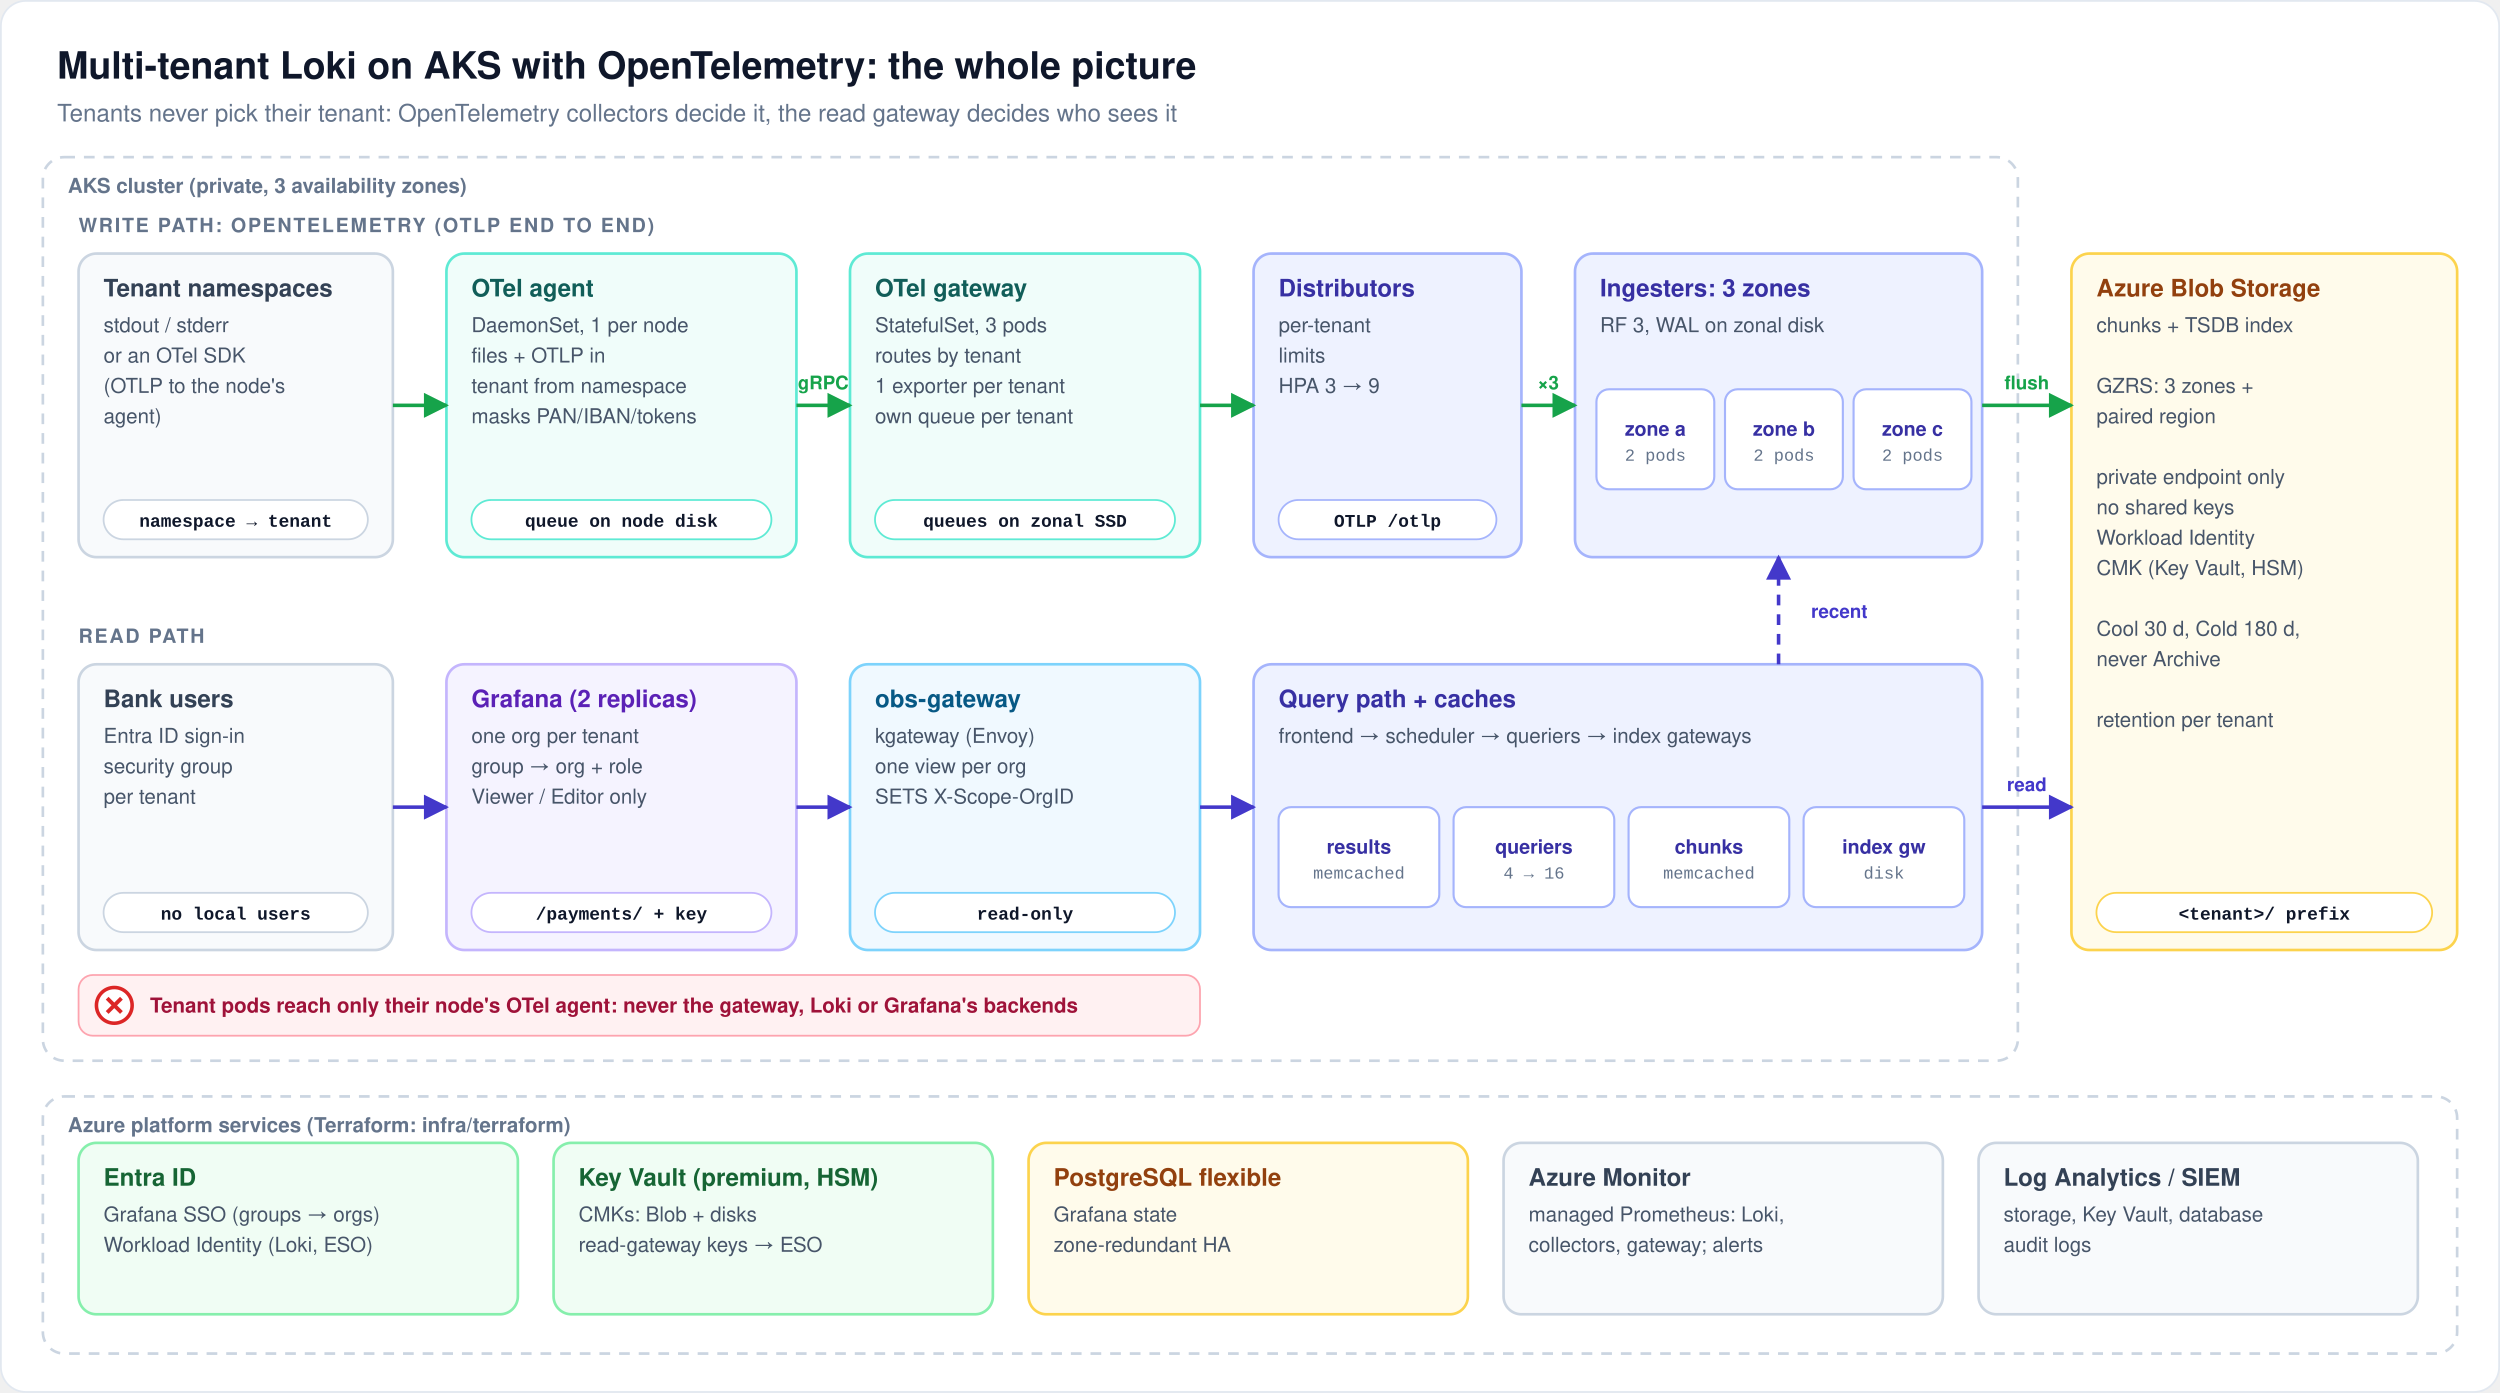
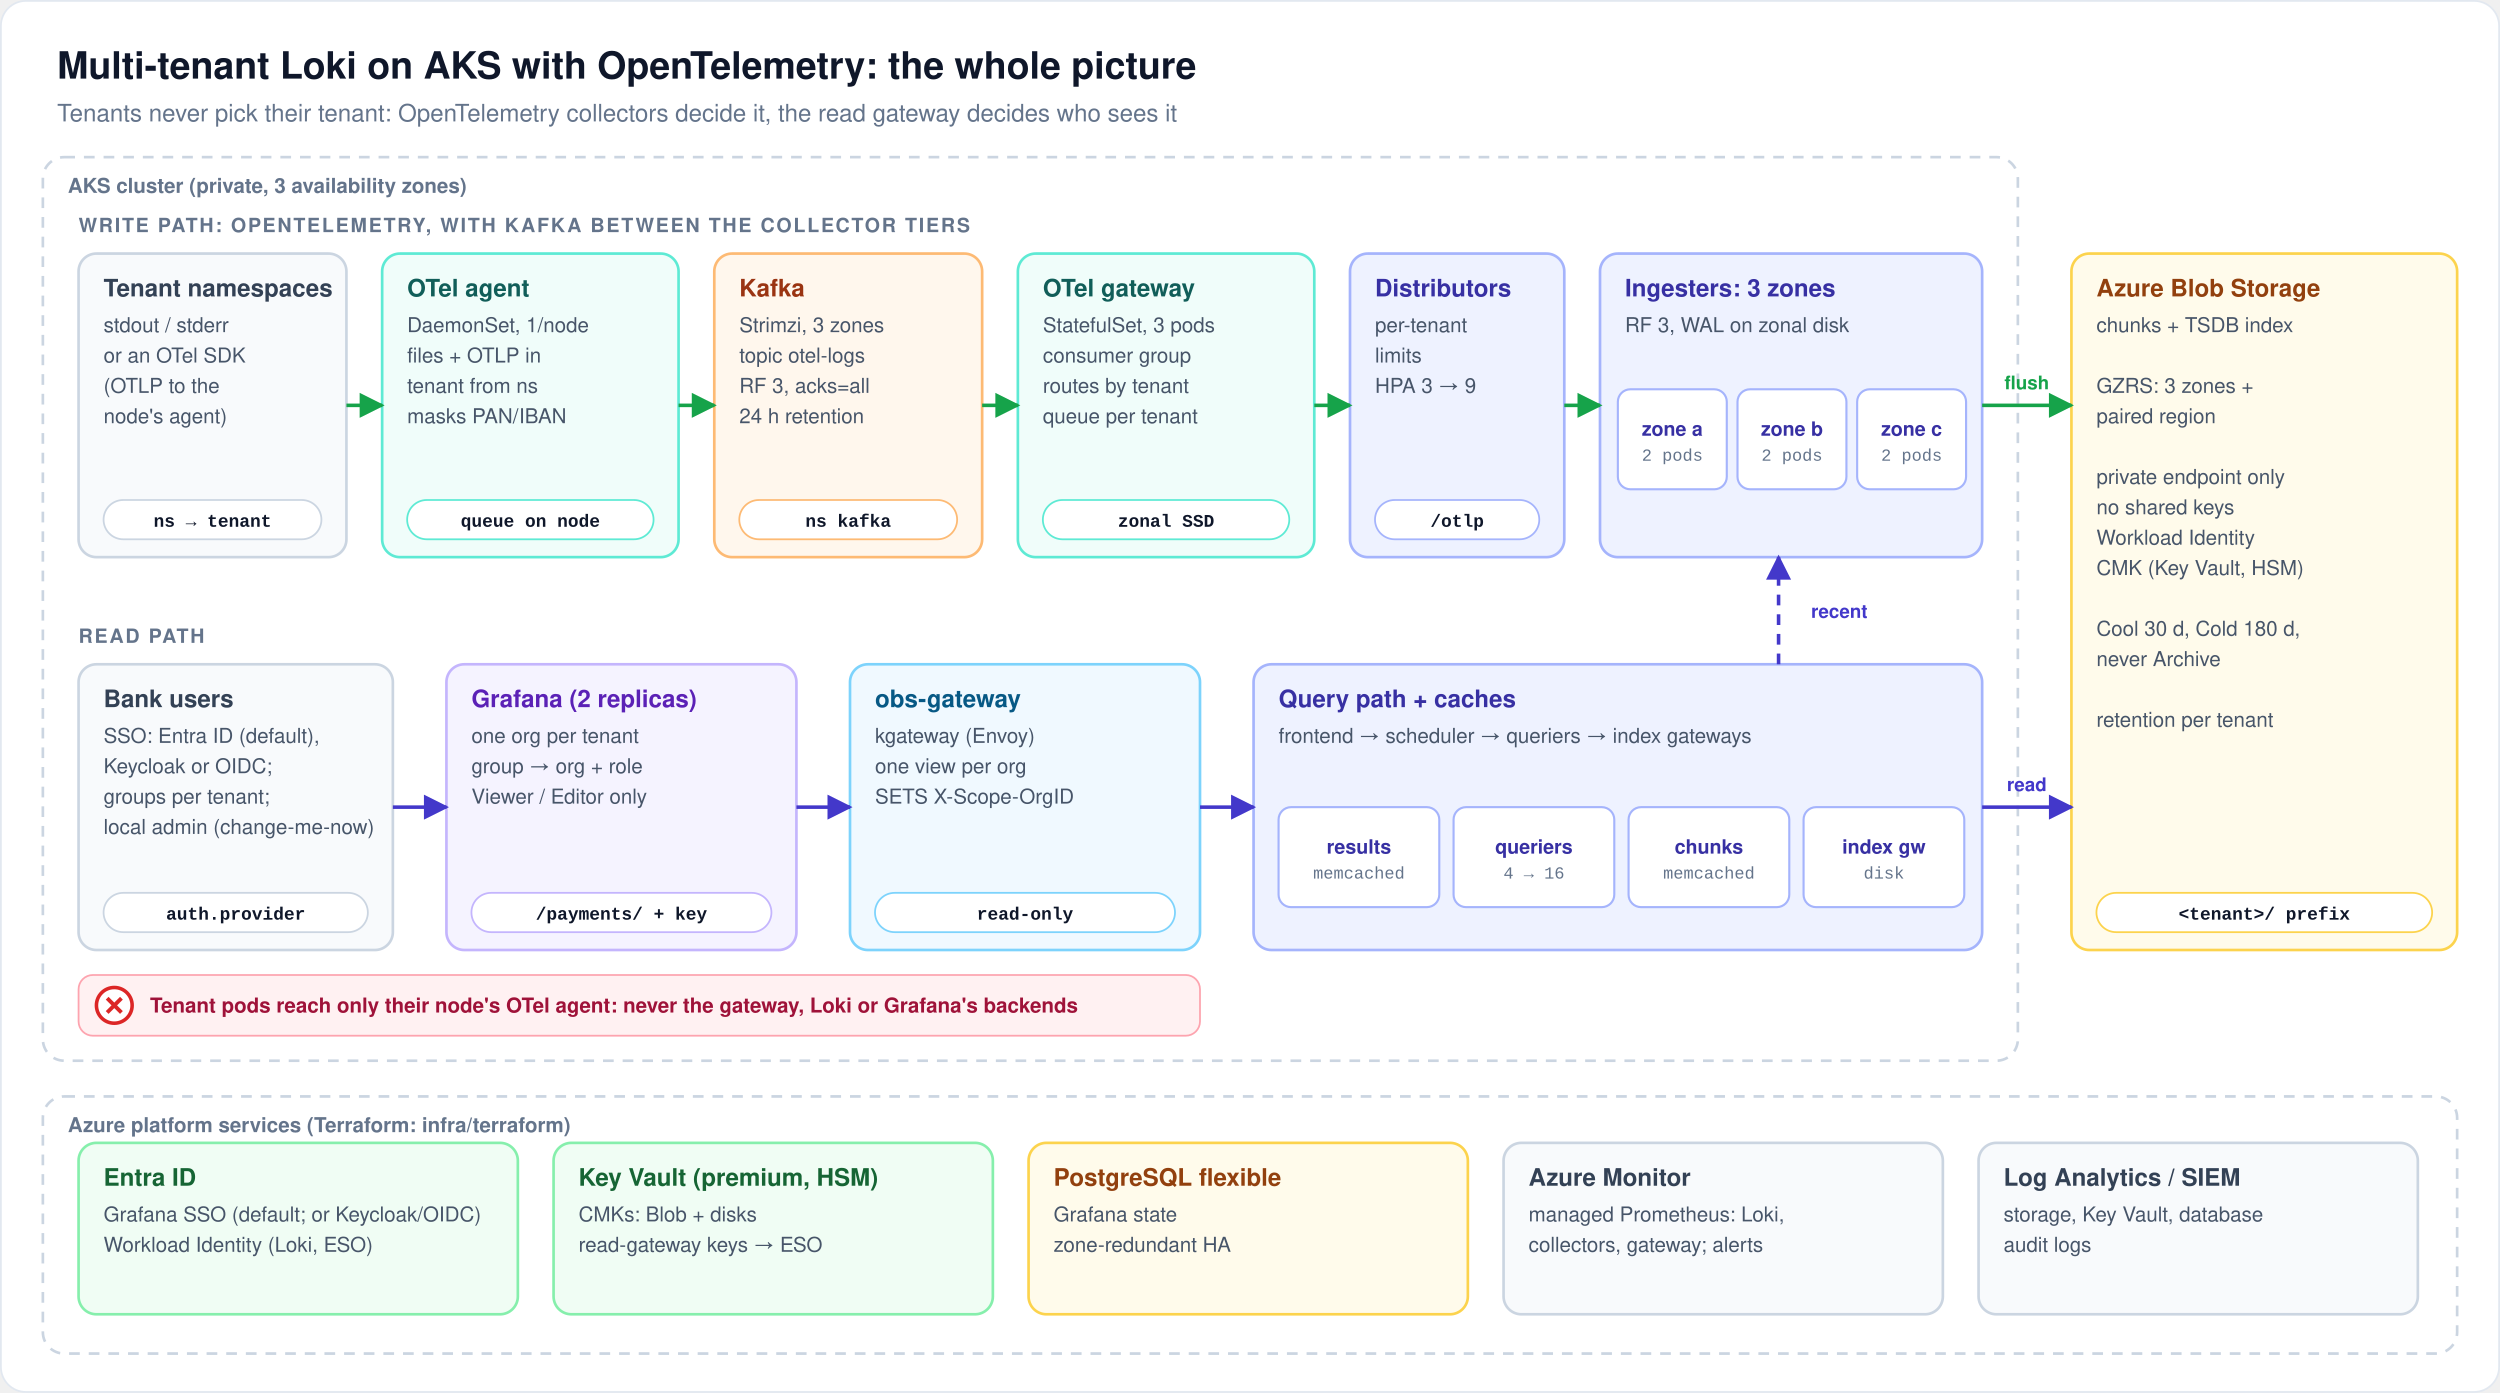
<svg xmlns="http://www.w3.org/2000/svg" width="1400" height="780" viewBox="0 0 1400 780" role="img" aria-labelledby="t">
  <defs>
    <marker id="ah16A34A" viewBox="0 0 10 10" refX="9" refY="5" markerWidth="7" markerHeight="7" orient="auto-start-reverse">
      <path d="M0,0 L10,5 L0,10 z" fill="#16A34A" />
    </marker>
    <marker id="ah4338CA" viewBox="0 0 10 10" refX="9" refY="5" markerWidth="7" markerHeight="7" orient="auto-start-reverse">
      <path d="M0,0 L10,5 L0,10 z" fill="#4338CA" />
    </marker>
  </defs>
  <rect x="0.5" y="0.5" width="1399" height="779" rx="14" fill="#FFFFFF" stroke="#E2E8F0" />
  <text x="32" y="44" font-family="'Segoe UI', 'Helvetica Neue', Helvetica, Arial, sans-serif" font-size="21" font-weight="700" fill="#0F172A" text-anchor="start">Multi-tenant Loki on AKS with OpenTelemetry: the whole picture</text>
  <text x="32" y="68" font-family="'Segoe UI', 'Helvetica Neue', Helvetica, Arial, sans-serif" font-size="13.5" font-weight="400" fill="#64748B" text-anchor="start">Tenants never pick their tenant: OpenTelemetry collectors decide it, the read gateway decides who sees it</text>
  <rect x="24" y="88" width="1106" height="506" rx="12" fill="none" stroke="#CBD5E1" stroke-width="1.5" stroke-dasharray="6 5" />
  <text x="38" y="108" font-family="'Segoe UI', 'Helvetica Neue', Helvetica, Arial, sans-serif" font-size="11.5" font-weight="700" fill="#64748B" text-anchor="start">AKS cluster (private, 3 availability zones)</text>
-   <text x="44" y="130" font-family="'Segoe UI', 'Helvetica Neue', Helvetica, Arial, sans-serif" font-size="11" font-weight="700" fill="#64748B" text-anchor="start" letter-spacing="1">WRITE PATH: OPENTELEMETRY (OTLP END TO END)</text>
-   <rect x="44" y="142" width="176" height="170" rx="10" fill="#F8FAFC" stroke="#CBD5E1" stroke-width="1.5" />
+   <text x="44" y="130" font-family="'Segoe UI', 'Helvetica Neue', Helvetica, Arial, sans-serif" font-size="11" font-weight="700" fill="#64748B" text-anchor="start" letter-spacing="1">WRITE PATH: OPENTELEMETRY, WITH KAFKA BETWEEN THE COLLECTOR TIERS</text>
+   <rect x="44" y="142" width="150" height="170" rx="10" fill="#F8FAFC" stroke="#CBD5E1" stroke-width="1.5" />
  <text x="58" y="166" font-family="'Segoe UI', 'Helvetica Neue', Helvetica, Arial, sans-serif" font-size="13.5" font-weight="700" fill="#334155" text-anchor="start">Tenant namespaces</text>
  <text x="58" y="186" font-family="'Segoe UI', 'Helvetica Neue', Helvetica, Arial, sans-serif" font-size="11.5" font-weight="400" fill="#475569" text-anchor="start">stdout / stderr</text>
  <text x="58" y="203" font-family="'Segoe UI', 'Helvetica Neue', Helvetica, Arial, sans-serif" font-size="11.5" font-weight="400" fill="#475569" text-anchor="start">or an OTel SDK</text>
-   <text x="58" y="220" font-family="'Segoe UI', 'Helvetica Neue', Helvetica, Arial, sans-serif" font-size="11.5" font-weight="400" fill="#475569" text-anchor="start">(OTLP to the node's</text>
-   <text x="58" y="237" font-family="'Segoe UI', 'Helvetica Neue', Helvetica, Arial, sans-serif" font-size="11.5" font-weight="400" fill="#475569" text-anchor="start">agent)</text>
-   <rect x="58" y="280" width="148" height="22" rx="11" fill="#FFFFFF" stroke="#CBD5E1" stroke-width="1" />
-   <text x="132.0" y="295" font-family="Consolas, 'SFMono-Regular', 'Liberation Mono', Menlo, monospace" font-size="10" font-weight="600" fill="#0F172A" text-anchor="middle">namespace → tenant</text>
-   <rect x="250" y="142" width="196" height="170" rx="10" fill="#F0FDFA" stroke="#5EEAD4" stroke-width="1.5" />
-   <text x="264" y="166" font-family="'Segoe UI', 'Helvetica Neue', Helvetica, Arial, sans-serif" font-size="13.5" font-weight="700" fill="#115E59" text-anchor="start">OTel agent</text>
-   <text x="264" y="186" font-family="'Segoe UI', 'Helvetica Neue', Helvetica, Arial, sans-serif" font-size="11.5" font-weight="400" fill="#475569" text-anchor="start">DaemonSet, 1 per node</text>
-   <text x="264" y="203" font-family="'Segoe UI', 'Helvetica Neue', Helvetica, Arial, sans-serif" font-size="11.5" font-weight="400" fill="#475569" text-anchor="start">files + OTLP in</text>
-   <text x="264" y="220" font-family="'Segoe UI', 'Helvetica Neue', Helvetica, Arial, sans-serif" font-size="11.5" font-weight="400" fill="#475569" text-anchor="start">tenant from namespace</text>
-   <text x="264" y="237" font-family="'Segoe UI', 'Helvetica Neue', Helvetica, Arial, sans-serif" font-size="11.5" font-weight="400" fill="#475569" text-anchor="start">masks PAN/IBAN/tokens</text>
-   <rect x="264" y="280" width="168" height="22" rx="11" fill="#FFFFFF" stroke="#5EEAD4" stroke-width="1" />
-   <text x="348.0" y="295" font-family="Consolas, 'SFMono-Regular', 'Liberation Mono', Menlo, monospace" font-size="10" font-weight="600" fill="#0F172A" text-anchor="middle">queue on node disk</text>
-   <rect x="476" y="142" width="196" height="170" rx="10" fill="#F0FDFA" stroke="#5EEAD4" stroke-width="1.5" />
-   <text x="490" y="166" font-family="'Segoe UI', 'Helvetica Neue', Helvetica, Arial, sans-serif" font-size="13.5" font-weight="700" fill="#115E59" text-anchor="start">OTel gateway</text>
-   <text x="490" y="186" font-family="'Segoe UI', 'Helvetica Neue', Helvetica, Arial, sans-serif" font-size="11.5" font-weight="400" fill="#475569" text-anchor="start">StatefulSet, 3 pods</text>
-   <text x="490" y="203" font-family="'Segoe UI', 'Helvetica Neue', Helvetica, Arial, sans-serif" font-size="11.5" font-weight="400" fill="#475569" text-anchor="start">routes by tenant</text>
-   <text x="490" y="220" font-family="'Segoe UI', 'Helvetica Neue', Helvetica, Arial, sans-serif" font-size="11.5" font-weight="400" fill="#475569" text-anchor="start">1 exporter per tenant</text>
-   <text x="490" y="237" font-family="'Segoe UI', 'Helvetica Neue', Helvetica, Arial, sans-serif" font-size="11.5" font-weight="400" fill="#475569" text-anchor="start">own queue per tenant</text>
-   <rect x="490" y="280" width="168" height="22" rx="11" fill="#FFFFFF" stroke="#5EEAD4" stroke-width="1" />
-   <text x="574.0" y="295" font-family="Consolas, 'SFMono-Regular', 'Liberation Mono', Menlo, monospace" font-size="10" font-weight="600" fill="#0F172A" text-anchor="middle">queues on zonal SSD</text>
-   <rect x="702" y="142" width="150" height="170" rx="10" fill="#EEF2FF" stroke="#A5B4FC" stroke-width="1.5" />
-   <text x="716" y="166" font-family="'Segoe UI', 'Helvetica Neue', Helvetica, Arial, sans-serif" font-size="13.5" font-weight="700" fill="#3730A3" text-anchor="start">Distributors</text>
-   <text x="716" y="186" font-family="'Segoe UI', 'Helvetica Neue', Helvetica, Arial, sans-serif" font-size="11.5" font-weight="400" fill="#475569" text-anchor="start">per-tenant</text>
-   <text x="716" y="203" font-family="'Segoe UI', 'Helvetica Neue', Helvetica, Arial, sans-serif" font-size="11.5" font-weight="400" fill="#475569" text-anchor="start">limits</text>
-   <text x="716" y="220" font-family="'Segoe UI', 'Helvetica Neue', Helvetica, Arial, sans-serif" font-size="11.5" font-weight="400" fill="#475569" text-anchor="start">HPA 3 → 9</text>
-   <rect x="716" y="280" width="122" height="22" rx="11" fill="#FFFFFF" stroke="#A5B4FC" stroke-width="1" />
-   <text x="777.0" y="295" font-family="Consolas, 'SFMono-Regular', 'Liberation Mono', Menlo, monospace" font-size="10" font-weight="600" fill="#0F172A" text-anchor="middle">OTLP /otlp</text>
-   <rect x="882" y="142" width="228" height="170" rx="10" fill="#EEF2FF" stroke="#A5B4FC" stroke-width="1.5" />
-   <text x="896" y="166" font-family="'Segoe UI', 'Helvetica Neue', Helvetica, Arial, sans-serif" font-size="13.5" font-weight="700" fill="#3730A3" text-anchor="start">Ingesters: 3 zones</text>
-   <text x="896" y="186" font-family="'Segoe UI', 'Helvetica Neue', Helvetica, Arial, sans-serif" font-size="11.5" font-weight="400" fill="#475569" text-anchor="start">RF 3, WAL on zonal disk</text>
-   <rect x="894" y="218" width="66" height="56" rx="7" fill="#FFFFFF" stroke="#A5B4FC" stroke-width="1.2" />
-   <text x="927.0" y="244.0" font-family="'Segoe UI', 'Helvetica Neue', Helvetica, Arial, sans-serif" font-size="11" font-weight="700" fill="#3730A3" text-anchor="middle">zone a</text>
-   <text x="927.0" y="258.0" font-family="Consolas, 'SFMono-Regular', 'Liberation Mono', Menlo, monospace" font-size="9.5" font-weight="400" fill="#64748B" text-anchor="middle">2 pods</text>
-   <rect x="966" y="218" width="66" height="56" rx="7" fill="#FFFFFF" stroke="#A5B4FC" stroke-width="1.2" />
-   <text x="999.0" y="244.0" font-family="'Segoe UI', 'Helvetica Neue', Helvetica, Arial, sans-serif" font-size="11" font-weight="700" fill="#3730A3" text-anchor="middle">zone b</text>
-   <text x="999.0" y="258.0" font-family="Consolas, 'SFMono-Regular', 'Liberation Mono', Menlo, monospace" font-size="9.5" font-weight="400" fill="#64748B" text-anchor="middle">2 pods</text>
-   <rect x="1038" y="218" width="66" height="56" rx="7" fill="#FFFFFF" stroke="#A5B4FC" stroke-width="1.2" />
-   <text x="1071.0" y="244.0" font-family="'Segoe UI', 'Helvetica Neue', Helvetica, Arial, sans-serif" font-size="11" font-weight="700" fill="#3730A3" text-anchor="middle">zone c</text>
-   <text x="1071.0" y="258.0" font-family="Consolas, 'SFMono-Regular', 'Liberation Mono', Menlo, monospace" font-size="9.5" font-weight="400" fill="#64748B" text-anchor="middle">2 pods</text>
-   <path d="M220,227 L250,227" fill="none" stroke="#16A34A" stroke-width="2" marker-end="url(#ah16A34A)" />
-   <path d="M446,227 L476,227" fill="none" stroke="#16A34A" stroke-width="2" marker-end="url(#ah16A34A)" />
-   <text x="461.0" y="218" font-family="'Segoe UI', 'Helvetica Neue', Helvetica, Arial, sans-serif" font-size="10.5" font-weight="600" fill="#16A34A" text-anchor="middle">gRPC</text>
-   <path d="M672,227 L702,227" fill="none" stroke="#16A34A" stroke-width="2" marker-end="url(#ah16A34A)" />
-   <path d="M852,227 L882,227" fill="none" stroke="#16A34A" stroke-width="2" marker-end="url(#ah16A34A)" />
-   <text x="867.0" y="218" font-family="'Segoe UI', 'Helvetica Neue', Helvetica, Arial, sans-serif" font-size="10.5" font-weight="600" fill="#16A34A" text-anchor="middle">×3</text>
+   <text x="58" y="220" font-family="'Segoe UI', 'Helvetica Neue', Helvetica, Arial, sans-serif" font-size="11.5" font-weight="400" fill="#475569" text-anchor="start">(OTLP to the</text>
+   <text x="58" y="237" font-family="'Segoe UI', 'Helvetica Neue', Helvetica, Arial, sans-serif" font-size="11.5" font-weight="400" fill="#475569" text-anchor="start">node's agent)</text>
+   <rect x="58" y="280" width="122" height="22" rx="11" fill="#FFFFFF" stroke="#CBD5E1" stroke-width="1" />
+   <text x="119.0" y="295" font-family="Consolas, 'SFMono-Regular', 'Liberation Mono', Menlo, monospace" font-size="10" font-weight="600" fill="#0F172A" text-anchor="middle">ns → tenant</text>
+   <rect x="214" y="142" width="166" height="170" rx="10" fill="#F0FDFA" stroke="#5EEAD4" stroke-width="1.5" />
+   <text x="228" y="166" font-family="'Segoe UI', 'Helvetica Neue', Helvetica, Arial, sans-serif" font-size="13.5" font-weight="700" fill="#115E59" text-anchor="start">OTel agent</text>
+   <text x="228" y="186" font-family="'Segoe UI', 'Helvetica Neue', Helvetica, Arial, sans-serif" font-size="11.5" font-weight="400" fill="#475569" text-anchor="start">DaemonSet, 1/node</text>
+   <text x="228" y="203" font-family="'Segoe UI', 'Helvetica Neue', Helvetica, Arial, sans-serif" font-size="11.5" font-weight="400" fill="#475569" text-anchor="start">files + OTLP in</text>
+   <text x="228" y="220" font-family="'Segoe UI', 'Helvetica Neue', Helvetica, Arial, sans-serif" font-size="11.5" font-weight="400" fill="#475569" text-anchor="start">tenant from ns</text>
+   <text x="228" y="237" font-family="'Segoe UI', 'Helvetica Neue', Helvetica, Arial, sans-serif" font-size="11.5" font-weight="400" fill="#475569" text-anchor="start">masks PAN/IBAN</text>
+   <rect x="228" y="280" width="138" height="22" rx="11" fill="#FFFFFF" stroke="#5EEAD4" stroke-width="1" />
+   <text x="297.0" y="295" font-family="Consolas, 'SFMono-Regular', 'Liberation Mono', Menlo, monospace" font-size="10" font-weight="600" fill="#0F172A" text-anchor="middle">queue on node</text>
+   <rect x="400" y="142" width="150" height="170" rx="10" fill="#FFF7ED" stroke="#FDBA74" stroke-width="1.5" />
+   <text x="414" y="166" font-family="'Segoe UI', 'Helvetica Neue', Helvetica, Arial, sans-serif" font-size="13.5" font-weight="700" fill="#9A3412" text-anchor="start">Kafka</text>
+   <text x="414" y="186" font-family="'Segoe UI', 'Helvetica Neue', Helvetica, Arial, sans-serif" font-size="11.5" font-weight="400" fill="#475569" text-anchor="start">Strimzi, 3 zones</text>
+   <text x="414" y="203" font-family="'Segoe UI', 'Helvetica Neue', Helvetica, Arial, sans-serif" font-size="11.5" font-weight="400" fill="#475569" text-anchor="start">topic otel-logs</text>
+   <text x="414" y="220" font-family="'Segoe UI', 'Helvetica Neue', Helvetica, Arial, sans-serif" font-size="11.5" font-weight="400" fill="#475569" text-anchor="start">RF 3, acks=all</text>
+   <text x="414" y="237" font-family="'Segoe UI', 'Helvetica Neue', Helvetica, Arial, sans-serif" font-size="11.5" font-weight="400" fill="#475569" text-anchor="start">24 h retention</text>
+   <rect x="414" y="280" width="122" height="22" rx="11" fill="#FFFFFF" stroke="#FDBA74" stroke-width="1" />
+   <text x="475.0" y="295" font-family="Consolas, 'SFMono-Regular', 'Liberation Mono', Menlo, monospace" font-size="10" font-weight="600" fill="#0F172A" text-anchor="middle">ns kafka</text>
+   <rect x="570" y="142" width="166" height="170" rx="10" fill="#F0FDFA" stroke="#5EEAD4" stroke-width="1.5" />
+   <text x="584" y="166" font-family="'Segoe UI', 'Helvetica Neue', Helvetica, Arial, sans-serif" font-size="13.5" font-weight="700" fill="#115E59" text-anchor="start">OTel gateway</text>
+   <text x="584" y="186" font-family="'Segoe UI', 'Helvetica Neue', Helvetica, Arial, sans-serif" font-size="11.5" font-weight="400" fill="#475569" text-anchor="start">StatefulSet, 3 pods</text>
+   <text x="584" y="203" font-family="'Segoe UI', 'Helvetica Neue', Helvetica, Arial, sans-serif" font-size="11.5" font-weight="400" fill="#475569" text-anchor="start">consumer group</text>
+   <text x="584" y="220" font-family="'Segoe UI', 'Helvetica Neue', Helvetica, Arial, sans-serif" font-size="11.5" font-weight="400" fill="#475569" text-anchor="start">routes by tenant</text>
+   <text x="584" y="237" font-family="'Segoe UI', 'Helvetica Neue', Helvetica, Arial, sans-serif" font-size="11.5" font-weight="400" fill="#475569" text-anchor="start">queue per tenant</text>
+   <rect x="584" y="280" width="138" height="22" rx="11" fill="#FFFFFF" stroke="#5EEAD4" stroke-width="1" />
+   <text x="653.0" y="295" font-family="Consolas, 'SFMono-Regular', 'Liberation Mono', Menlo, monospace" font-size="10" font-weight="600" fill="#0F172A" text-anchor="middle">zonal SSD</text>
+   <rect x="756" y="142" width="120" height="170" rx="10" fill="#EEF2FF" stroke="#A5B4FC" stroke-width="1.5" />
+   <text x="770" y="166" font-family="'Segoe UI', 'Helvetica Neue', Helvetica, Arial, sans-serif" font-size="13.5" font-weight="700" fill="#3730A3" text-anchor="start">Distributors</text>
+   <text x="770" y="186" font-family="'Segoe UI', 'Helvetica Neue', Helvetica, Arial, sans-serif" font-size="11.5" font-weight="400" fill="#475569" text-anchor="start">per-tenant</text>
+   <text x="770" y="203" font-family="'Segoe UI', 'Helvetica Neue', Helvetica, Arial, sans-serif" font-size="11.5" font-weight="400" fill="#475569" text-anchor="start">limits</text>
+   <text x="770" y="220" font-family="'Segoe UI', 'Helvetica Neue', Helvetica, Arial, sans-serif" font-size="11.5" font-weight="400" fill="#475569" text-anchor="start">HPA 3 → 9</text>
+   <rect x="770" y="280" width="92" height="22" rx="11" fill="#FFFFFF" stroke="#A5B4FC" stroke-width="1" />
+   <text x="816.0" y="295" font-family="Consolas, 'SFMono-Regular', 'Liberation Mono', Menlo, monospace" font-size="10" font-weight="600" fill="#0F172A" text-anchor="middle">/otlp</text>
+   <rect x="896" y="142" width="214" height="170" rx="10" fill="#EEF2FF" stroke="#A5B4FC" stroke-width="1.5" />
+   <text x="910" y="166" font-family="'Segoe UI', 'Helvetica Neue', Helvetica, Arial, sans-serif" font-size="13.5" font-weight="700" fill="#3730A3" text-anchor="start">Ingesters: 3 zones</text>
+   <text x="910" y="186" font-family="'Segoe UI', 'Helvetica Neue', Helvetica, Arial, sans-serif" font-size="11.5" font-weight="400" fill="#475569" text-anchor="start">RF 3, WAL on zonal disk</text>
+   <rect x="906" y="218" width="61" height="56" rx="7" fill="#FFFFFF" stroke="#A5B4FC" stroke-width="1.2" />
+   <text x="936.5" y="244.0" font-family="'Segoe UI', 'Helvetica Neue', Helvetica, Arial, sans-serif" font-size="11" font-weight="700" fill="#3730A3" text-anchor="middle">zone a</text>
+   <text x="936.5" y="258.0" font-family="Consolas, 'SFMono-Regular', 'Liberation Mono', Menlo, monospace" font-size="9.5" font-weight="400" fill="#64748B" text-anchor="middle">2 pods</text>
+   <rect x="973" y="218" width="61" height="56" rx="7" fill="#FFFFFF" stroke="#A5B4FC" stroke-width="1.2" />
+   <text x="1003.5" y="244.0" font-family="'Segoe UI', 'Helvetica Neue', Helvetica, Arial, sans-serif" font-size="11" font-weight="700" fill="#3730A3" text-anchor="middle">zone b</text>
+   <text x="1003.5" y="258.0" font-family="Consolas, 'SFMono-Regular', 'Liberation Mono', Menlo, monospace" font-size="9.5" font-weight="400" fill="#64748B" text-anchor="middle">2 pods</text>
+   <rect x="1040" y="218" width="61" height="56" rx="7" fill="#FFFFFF" stroke="#A5B4FC" stroke-width="1.2" />
+   <text x="1070.5" y="244.0" font-family="'Segoe UI', 'Helvetica Neue', Helvetica, Arial, sans-serif" font-size="11" font-weight="700" fill="#3730A3" text-anchor="middle">zone c</text>
+   <text x="1070.5" y="258.0" font-family="Consolas, 'SFMono-Regular', 'Liberation Mono', Menlo, monospace" font-size="9.5" font-weight="400" fill="#64748B" text-anchor="middle">2 pods</text>
+   <path d="M194,227 L214,227" fill="none" stroke="#16A34A" stroke-width="2" marker-end="url(#ah16A34A)" />
+   <path d="M380,227 L400,227" fill="none" stroke="#16A34A" stroke-width="2" marker-end="url(#ah16A34A)" />
+   <path d="M550,227 L570,227" fill="none" stroke="#16A34A" stroke-width="2" marker-end="url(#ah16A34A)" />
+   <path d="M736,227 L756,227" fill="none" stroke="#16A34A" stroke-width="2" marker-end="url(#ah16A34A)" />
+   <path d="M876,227 L896,227" fill="none" stroke="#16A34A" stroke-width="2" marker-end="url(#ah16A34A)" />
  <text x="44" y="360" font-family="'Segoe UI', 'Helvetica Neue', Helvetica, Arial, sans-serif" font-size="11" font-weight="700" fill="#64748B" text-anchor="start" letter-spacing="1">READ PATH</text>
  <rect x="44" y="372" width="176" height="160" rx="10" fill="#F8FAFC" stroke="#CBD5E1" stroke-width="1.5" />
  <text x="58" y="396" font-family="'Segoe UI', 'Helvetica Neue', Helvetica, Arial, sans-serif" font-size="13.5" font-weight="700" fill="#334155" text-anchor="start">Bank users</text>
-   <text x="58" y="416" font-family="'Segoe UI', 'Helvetica Neue', Helvetica, Arial, sans-serif" font-size="11.5" font-weight="400" fill="#475569" text-anchor="start">Entra ID sign-in</text>
-   <text x="58" y="433" font-family="'Segoe UI', 'Helvetica Neue', Helvetica, Arial, sans-serif" font-size="11.5" font-weight="400" fill="#475569" text-anchor="start">security group</text>
-   <text x="58" y="450" font-family="'Segoe UI', 'Helvetica Neue', Helvetica, Arial, sans-serif" font-size="11.5" font-weight="400" fill="#475569" text-anchor="start">per tenant</text>
+   <text x="58" y="416" font-family="'Segoe UI', 'Helvetica Neue', Helvetica, Arial, sans-serif" font-size="11.5" font-weight="400" fill="#475569" text-anchor="start">SSO: Entra ID (default),</text>
+   <text x="58" y="433" font-family="'Segoe UI', 'Helvetica Neue', Helvetica, Arial, sans-serif" font-size="11.5" font-weight="400" fill="#475569" text-anchor="start">Keycloak or OIDC;</text>
+   <text x="58" y="450" font-family="'Segoe UI', 'Helvetica Neue', Helvetica, Arial, sans-serif" font-size="11.5" font-weight="400" fill="#475569" text-anchor="start">groups per tenant;</text>
+   <text x="58" y="467" font-family="'Segoe UI', 'Helvetica Neue', Helvetica, Arial, sans-serif" font-size="11.5" font-weight="400" fill="#475569" text-anchor="start">local admin (change-me-now)</text>
  <rect x="58" y="500" width="148" height="22" rx="11" fill="#FFFFFF" stroke="#CBD5E1" stroke-width="1" />
-   <text x="132.0" y="515" font-family="Consolas, 'SFMono-Regular', 'Liberation Mono', Menlo, monospace" font-size="10" font-weight="600" fill="#0F172A" text-anchor="middle">no local users</text>
+   <text x="132.0" y="515" font-family="Consolas, 'SFMono-Regular', 'Liberation Mono', Menlo, monospace" font-size="10" font-weight="600" fill="#0F172A" text-anchor="middle">auth.provider</text>
  <rect x="250" y="372" width="196" height="160" rx="10" fill="#F5F3FF" stroke="#C4B5FD" stroke-width="1.5" />
  <text x="264" y="396" font-family="'Segoe UI', 'Helvetica Neue', Helvetica, Arial, sans-serif" font-size="13.5" font-weight="700" fill="#5B21B6" text-anchor="start">Grafana (2 replicas)</text>
  <text x="264" y="416" font-family="'Segoe UI', 'Helvetica Neue', Helvetica, Arial, sans-serif" font-size="11.5" font-weight="400" fill="#475569" text-anchor="start">one org per tenant</text>
  <text x="264" y="433" font-family="'Segoe UI', 'Helvetica Neue', Helvetica, Arial, sans-serif" font-size="11.5" font-weight="400" fill="#475569" text-anchor="start">group → org + role</text>
  <text x="264" y="450" font-family="'Segoe UI', 'Helvetica Neue', Helvetica, Arial, sans-serif" font-size="11.5" font-weight="400" fill="#475569" text-anchor="start">Viewer / Editor only</text>
  <rect x="264" y="500" width="168" height="22" rx="11" fill="#FFFFFF" stroke="#C4B5FD" stroke-width="1" />
  <text x="348.0" y="515" font-family="Consolas, 'SFMono-Regular', 'Liberation Mono', Menlo, monospace" font-size="10" font-weight="600" fill="#0F172A" text-anchor="middle">/payments/ + key</text>
  <rect x="476" y="372" width="196" height="160" rx="10" fill="#F0F9FF" stroke="#7DD3FC" stroke-width="1.5" />
  <text x="490" y="396" font-family="'Segoe UI', 'Helvetica Neue', Helvetica, Arial, sans-serif" font-size="13.5" font-weight="700" fill="#075985" text-anchor="start">obs-gateway</text>
  <text x="490" y="416" font-family="'Segoe UI', 'Helvetica Neue', Helvetica, Arial, sans-serif" font-size="11.5" font-weight="400" fill="#475569" text-anchor="start">kgateway (Envoy)</text>
  <text x="490" y="433" font-family="'Segoe UI', 'Helvetica Neue', Helvetica, Arial, sans-serif" font-size="11.5" font-weight="400" fill="#475569" text-anchor="start">one view per org</text>
  <text x="490" y="450" font-family="'Segoe UI', 'Helvetica Neue', Helvetica, Arial, sans-serif" font-size="11.5" font-weight="400" fill="#475569" text-anchor="start">SETS X-Scope-OrgID</text>
  <rect x="490" y="500" width="168" height="22" rx="11" fill="#FFFFFF" stroke="#7DD3FC" stroke-width="1" />
  <text x="574.0" y="515" font-family="Consolas, 'SFMono-Regular', 'Liberation Mono', Menlo, monospace" font-size="10" font-weight="600" fill="#0F172A" text-anchor="middle">read-only</text>
  <rect x="702" y="372" width="408" height="160" rx="10" fill="#EEF2FF" stroke="#A5B4FC" stroke-width="1.5" />
  <text x="716" y="396" font-family="'Segoe UI', 'Helvetica Neue', Helvetica, Arial, sans-serif" font-size="13.5" font-weight="700" fill="#3730A3" text-anchor="start">Query path + caches</text>
  <text x="716" y="416" font-family="'Segoe UI', 'Helvetica Neue', Helvetica, Arial, sans-serif" font-size="11.5" font-weight="400" fill="#475569" text-anchor="start">frontend → scheduler → queriers → index gateways</text>
  <rect x="716" y="452" width="90" height="56" rx="7" fill="#FFFFFF" stroke="#A5B4FC" stroke-width="1.2" />
  <text x="761.0" y="478.0" font-family="'Segoe UI', 'Helvetica Neue', Helvetica, Arial, sans-serif" font-size="11" font-weight="700" fill="#3730A3" text-anchor="middle">results</text>
  <text x="761.0" y="492.0" font-family="Consolas, 'SFMono-Regular', 'Liberation Mono', Menlo, monospace" font-size="9.5" font-weight="400" fill="#64748B" text-anchor="middle">memcached</text>
  <rect x="814" y="452" width="90" height="56" rx="7" fill="#FFFFFF" stroke="#A5B4FC" stroke-width="1.2" />
  <text x="859.0" y="478.0" font-family="'Segoe UI', 'Helvetica Neue', Helvetica, Arial, sans-serif" font-size="11" font-weight="700" fill="#3730A3" text-anchor="middle">queriers</text>
  <text x="859.0" y="492.0" font-family="Consolas, 'SFMono-Regular', 'Liberation Mono', Menlo, monospace" font-size="9.5" font-weight="400" fill="#64748B" text-anchor="middle">4 → 16</text>
  <rect x="912" y="452" width="90" height="56" rx="7" fill="#FFFFFF" stroke="#A5B4FC" stroke-width="1.2" />
  <text x="957.0" y="478.0" font-family="'Segoe UI', 'Helvetica Neue', Helvetica, Arial, sans-serif" font-size="11" font-weight="700" fill="#3730A3" text-anchor="middle">chunks</text>
  <text x="957.0" y="492.0" font-family="Consolas, 'SFMono-Regular', 'Liberation Mono', Menlo, monospace" font-size="9.5" font-weight="400" fill="#64748B" text-anchor="middle">memcached</text>
  <rect x="1010" y="452" width="90" height="56" rx="7" fill="#FFFFFF" stroke="#A5B4FC" stroke-width="1.2" />
  <text x="1055.0" y="478.0" font-family="'Segoe UI', 'Helvetica Neue', Helvetica, Arial, sans-serif" font-size="11" font-weight="700" fill="#3730A3" text-anchor="middle">index gw</text>
  <text x="1055.0" y="492.0" font-family="Consolas, 'SFMono-Regular', 'Liberation Mono', Menlo, monospace" font-size="9.5" font-weight="400" fill="#64748B" text-anchor="middle">disk</text>
  <path d="M220,452 L250,452" fill="none" stroke="#4338CA" stroke-width="2" marker-end="url(#ah4338CA)" />
  <path d="M446,452 L476,452" fill="none" stroke="#4338CA" stroke-width="2" marker-end="url(#ah4338CA)" />
  <path d="M672,452 L702,452" fill="none" stroke="#4338CA" stroke-width="2" marker-end="url(#ah4338CA)" />
  <path d="M996,372 L996,312" fill="none" stroke="#4338CA" stroke-width="2" stroke-dasharray="6 5" marker-end="url(#ah4338CA)" />
  <text x="1030" y="346" font-family="'Segoe UI', 'Helvetica Neue', Helvetica, Arial, sans-serif" font-size="10.5" font-weight="600" fill="#4338CA" text-anchor="middle">recent</text>
  <rect x="1160" y="142" width="216" height="390" rx="10" fill="#FFFBEB" stroke="#FCD34D" stroke-width="1.5" />
  <text x="1174" y="166" font-family="'Segoe UI', 'Helvetica Neue', Helvetica, Arial, sans-serif" font-size="13.5" font-weight="700" fill="#92400E" text-anchor="start">Azure Blob Storage</text>
  <text x="1174" y="186" font-family="'Segoe UI', 'Helvetica Neue', Helvetica, Arial, sans-serif" font-size="11.5" font-weight="400" fill="#475569" text-anchor="start">chunks + TSDB index</text>
  <text x="1174" y="203" font-family="'Segoe UI', 'Helvetica Neue', Helvetica, Arial, sans-serif" font-size="11.5" font-weight="400" fill="#475569" text-anchor="start" />
  <text x="1174" y="220" font-family="'Segoe UI', 'Helvetica Neue', Helvetica, Arial, sans-serif" font-size="11.5" font-weight="400" fill="#475569" text-anchor="start">GZRS: 3 zones +</text>
  <text x="1174" y="237" font-family="'Segoe UI', 'Helvetica Neue', Helvetica, Arial, sans-serif" font-size="11.5" font-weight="400" fill="#475569" text-anchor="start">paired region</text>
  <text x="1174" y="254" font-family="'Segoe UI', 'Helvetica Neue', Helvetica, Arial, sans-serif" font-size="11.5" font-weight="400" fill="#475569" text-anchor="start" />
  <text x="1174" y="271" font-family="'Segoe UI', 'Helvetica Neue', Helvetica, Arial, sans-serif" font-size="11.5" font-weight="400" fill="#475569" text-anchor="start">private endpoint only</text>
  <text x="1174" y="288" font-family="'Segoe UI', 'Helvetica Neue', Helvetica, Arial, sans-serif" font-size="11.5" font-weight="400" fill="#475569" text-anchor="start">no shared keys</text>
  <text x="1174" y="305" font-family="'Segoe UI', 'Helvetica Neue', Helvetica, Arial, sans-serif" font-size="11.5" font-weight="400" fill="#475569" text-anchor="start">Workload Identity</text>
  <text x="1174" y="322" font-family="'Segoe UI', 'Helvetica Neue', Helvetica, Arial, sans-serif" font-size="11.5" font-weight="400" fill="#475569" text-anchor="start">CMK (Key Vault, HSM)</text>
  <text x="1174" y="339" font-family="'Segoe UI', 'Helvetica Neue', Helvetica, Arial, sans-serif" font-size="11.5" font-weight="400" fill="#475569" text-anchor="start" />
  <text x="1174" y="356" font-family="'Segoe UI', 'Helvetica Neue', Helvetica, Arial, sans-serif" font-size="11.5" font-weight="400" fill="#475569" text-anchor="start">Cool 30 d, Cold 180 d,</text>
  <text x="1174" y="373" font-family="'Segoe UI', 'Helvetica Neue', Helvetica, Arial, sans-serif" font-size="11.5" font-weight="400" fill="#475569" text-anchor="start">never Archive</text>
  <text x="1174" y="390" font-family="'Segoe UI', 'Helvetica Neue', Helvetica, Arial, sans-serif" font-size="11.5" font-weight="400" fill="#475569" text-anchor="start" />
  <text x="1174" y="407" font-family="'Segoe UI', 'Helvetica Neue', Helvetica, Arial, sans-serif" font-size="11.5" font-weight="400" fill="#475569" text-anchor="start">retention per tenant</text>
  <rect x="1174" y="500" width="188" height="22" rx="11" fill="#FFFFFF" stroke="#FCD34D" stroke-width="1" />
  <text x="1268.0" y="515" font-family="Consolas, 'SFMono-Regular', 'Liberation Mono', Menlo, monospace" font-size="10" font-weight="600" fill="#0F172A" text-anchor="middle">&lt;tenant&gt;/ prefix</text>
  <path d="M1110,227 L1160,227" fill="none" stroke="#16A34A" stroke-width="2" marker-end="url(#ah16A34A)" />
  <text x="1135.0" y="218" font-family="'Segoe UI', 'Helvetica Neue', Helvetica, Arial, sans-serif" font-size="10.5" font-weight="600" fill="#16A34A" text-anchor="middle">flush</text>
  <path d="M1110,452 L1160,452" fill="none" stroke="#4338CA" stroke-width="2" marker-end="url(#ah4338CA)" />
  <text x="1135.0" y="443" font-family="'Segoe UI', 'Helvetica Neue', Helvetica, Arial, sans-serif" font-size="10.5" font-weight="600" fill="#4338CA" text-anchor="middle">read</text>
  <rect x="44" y="546" width="628" height="34" rx="8" fill="#FFF1F2" stroke="#FDA4AF" />
  <circle cx="64" cy="563" r="10" fill="#FFFFFF" stroke="#DC2626" stroke-width="2" />
  <path d="M60,559 L68,567 M68,559 L60,567" stroke="#DC2626" stroke-width="2.2" />
  <text x="84" y="567" font-family="'Segoe UI', 'Helvetica Neue', Helvetica, Arial, sans-serif" font-size="11.5" font-weight="600" fill="#9F1239" text-anchor="start">Tenant pods reach only their node's OTel agent: never the gateway, Loki or Grafana's backends</text>
  <rect x="24" y="614" width="1352" height="144" rx="12" fill="none" stroke="#CBD5E1" stroke-width="1.5" stroke-dasharray="6 5" />
  <text x="38" y="634" font-family="'Segoe UI', 'Helvetica Neue', Helvetica, Arial, sans-serif" font-size="11.5" font-weight="700" fill="#64748B" text-anchor="start">Azure platform services (Terraform: infra/terraform)</text>
  <rect x="44" y="640" width="246" height="96" rx="10" fill="#F0FDF4" stroke="#86EFAC" stroke-width="1.5" />
  <text x="58" y="664" font-family="'Segoe UI', 'Helvetica Neue', Helvetica, Arial, sans-serif" font-size="13.5" font-weight="700" fill="#166534" text-anchor="start">Entra ID</text>
-   <text x="58" y="684" font-family="'Segoe UI', 'Helvetica Neue', Helvetica, Arial, sans-serif" font-size="11.5" font-weight="400" fill="#475569" text-anchor="start">Grafana SSO (groups → orgs)</text>
+   <text x="58" y="684" font-family="'Segoe UI', 'Helvetica Neue', Helvetica, Arial, sans-serif" font-size="11.5" font-weight="400" fill="#475569" text-anchor="start">Grafana SSO (default; or Keycloak/OIDC)</text>
  <text x="58" y="701" font-family="'Segoe UI', 'Helvetica Neue', Helvetica, Arial, sans-serif" font-size="11.5" font-weight="400" fill="#475569" text-anchor="start">Workload Identity (Loki, ESO)</text>
  <rect x="310" y="640" width="246" height="96" rx="10" fill="#F0FDF4" stroke="#86EFAC" stroke-width="1.5" />
  <text x="324" y="664" font-family="'Segoe UI', 'Helvetica Neue', Helvetica, Arial, sans-serif" font-size="13.5" font-weight="700" fill="#166534" text-anchor="start">Key Vault (premium, HSM)</text>
  <text x="324" y="684" font-family="'Segoe UI', 'Helvetica Neue', Helvetica, Arial, sans-serif" font-size="11.5" font-weight="400" fill="#475569" text-anchor="start">CMKs: Blob + disks</text>
  <text x="324" y="701" font-family="'Segoe UI', 'Helvetica Neue', Helvetica, Arial, sans-serif" font-size="11.5" font-weight="400" fill="#475569" text-anchor="start">read-gateway keys → ESO</text>
  <rect x="576" y="640" width="246" height="96" rx="10" fill="#FFFBEB" stroke="#FCD34D" stroke-width="1.5" />
  <text x="590" y="664" font-family="'Segoe UI', 'Helvetica Neue', Helvetica, Arial, sans-serif" font-size="13.5" font-weight="700" fill="#92400E" text-anchor="start">PostgreSQL flexible</text>
  <text x="590" y="684" font-family="'Segoe UI', 'Helvetica Neue', Helvetica, Arial, sans-serif" font-size="11.5" font-weight="400" fill="#475569" text-anchor="start">Grafana state</text>
  <text x="590" y="701" font-family="'Segoe UI', 'Helvetica Neue', Helvetica, Arial, sans-serif" font-size="11.5" font-weight="400" fill="#475569" text-anchor="start">zone-redundant HA</text>
  <rect x="842" y="640" width="246" height="96" rx="10" fill="#F8FAFC" stroke="#CBD5E1" stroke-width="1.5" />
  <text x="856" y="664" font-family="'Segoe UI', 'Helvetica Neue', Helvetica, Arial, sans-serif" font-size="13.5" font-weight="700" fill="#334155" text-anchor="start">Azure Monitor</text>
  <text x="856" y="684" font-family="'Segoe UI', 'Helvetica Neue', Helvetica, Arial, sans-serif" font-size="11.5" font-weight="400" fill="#475569" text-anchor="start">managed Prometheus: Loki,</text>
  <text x="856" y="701" font-family="'Segoe UI', 'Helvetica Neue', Helvetica, Arial, sans-serif" font-size="11.5" font-weight="400" fill="#475569" text-anchor="start">collectors, gateway; alerts</text>
  <rect x="1108" y="640" width="246" height="96" rx="10" fill="#F8FAFC" stroke="#CBD5E1" stroke-width="1.5" />
  <text x="1122" y="664" font-family="'Segoe UI', 'Helvetica Neue', Helvetica, Arial, sans-serif" font-size="13.5" font-weight="700" fill="#334155" text-anchor="start">Log Analytics / SIEM</text>
  <text x="1122" y="684" font-family="'Segoe UI', 'Helvetica Neue', Helvetica, Arial, sans-serif" font-size="11.5" font-weight="400" fill="#475569" text-anchor="start">storage, Key Vault, database</text>
  <text x="1122" y="701" font-family="'Segoe UI', 'Helvetica Neue', Helvetica, Arial, sans-serif" font-size="11.5" font-weight="400" fill="#475569" text-anchor="start">audit logs</text>
</svg>
